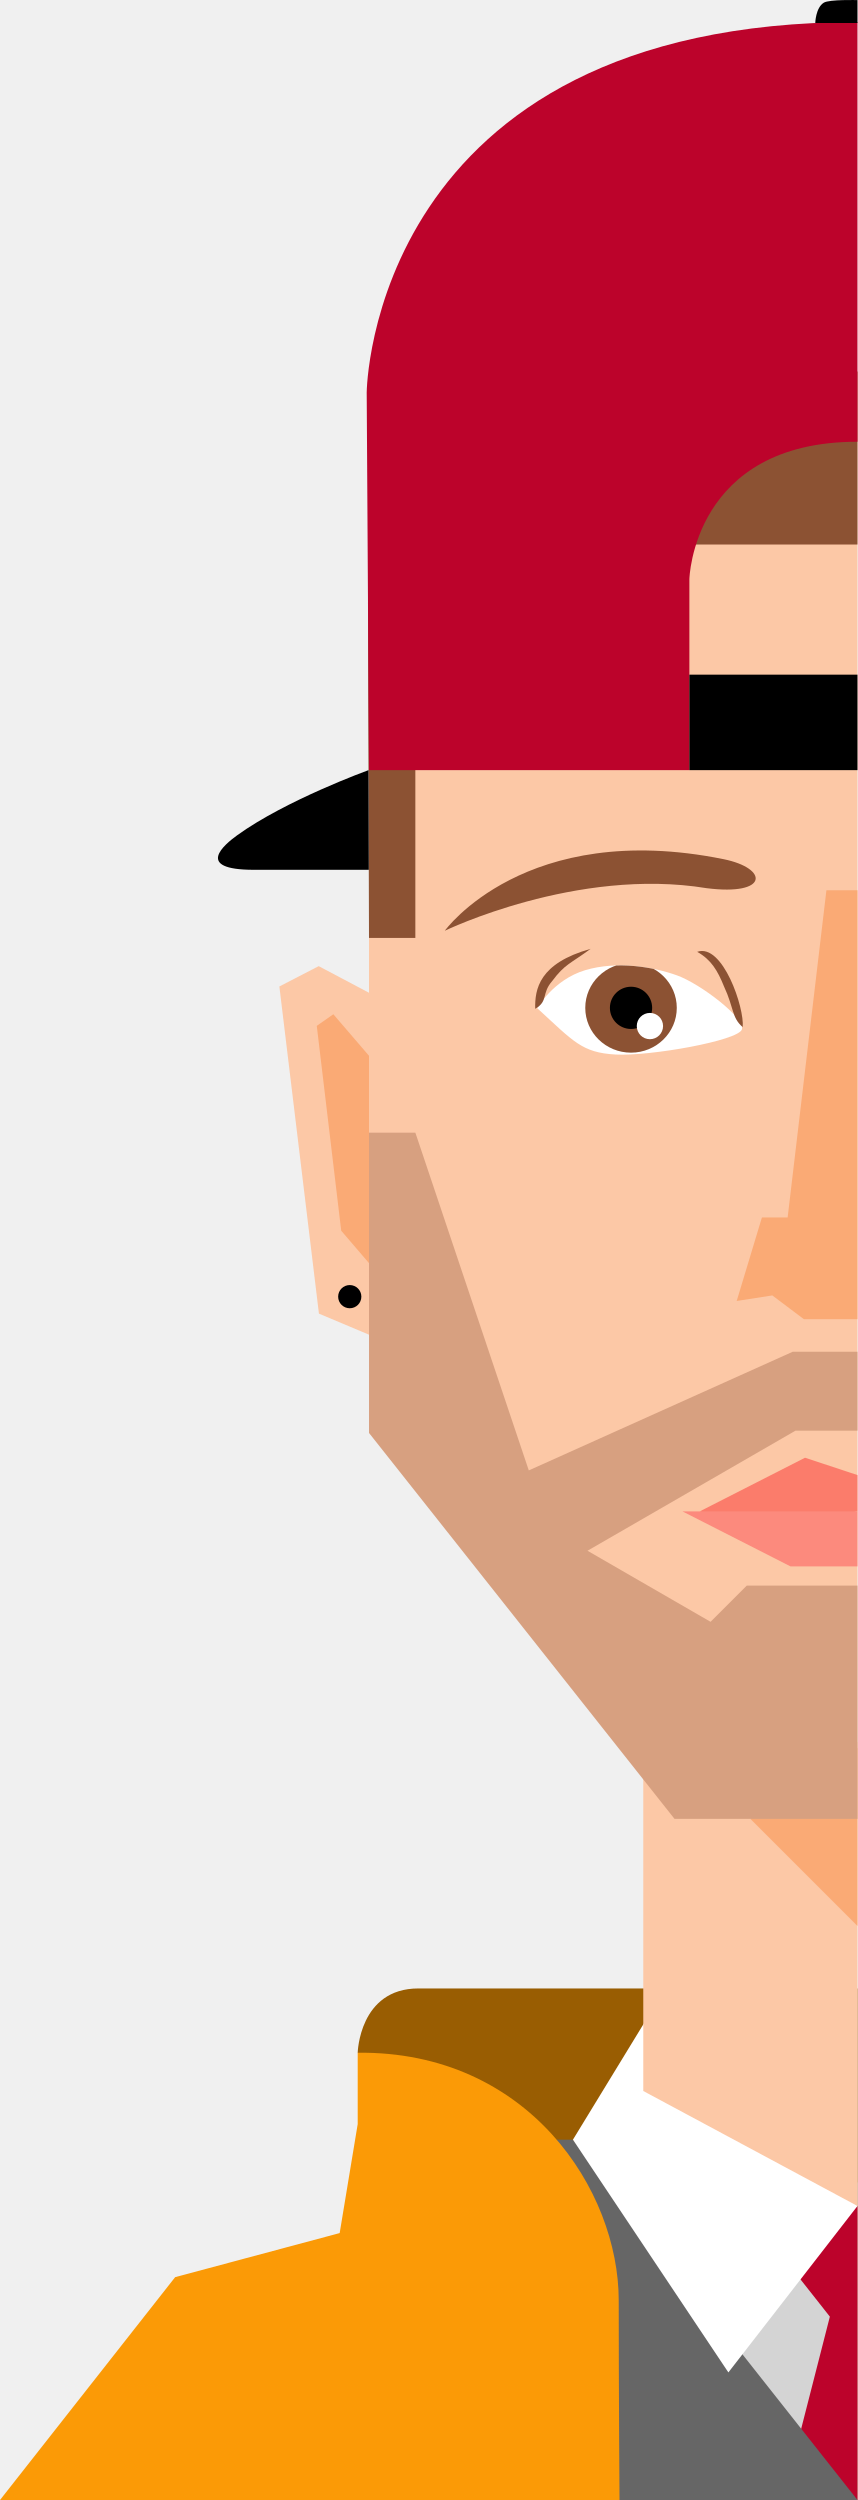
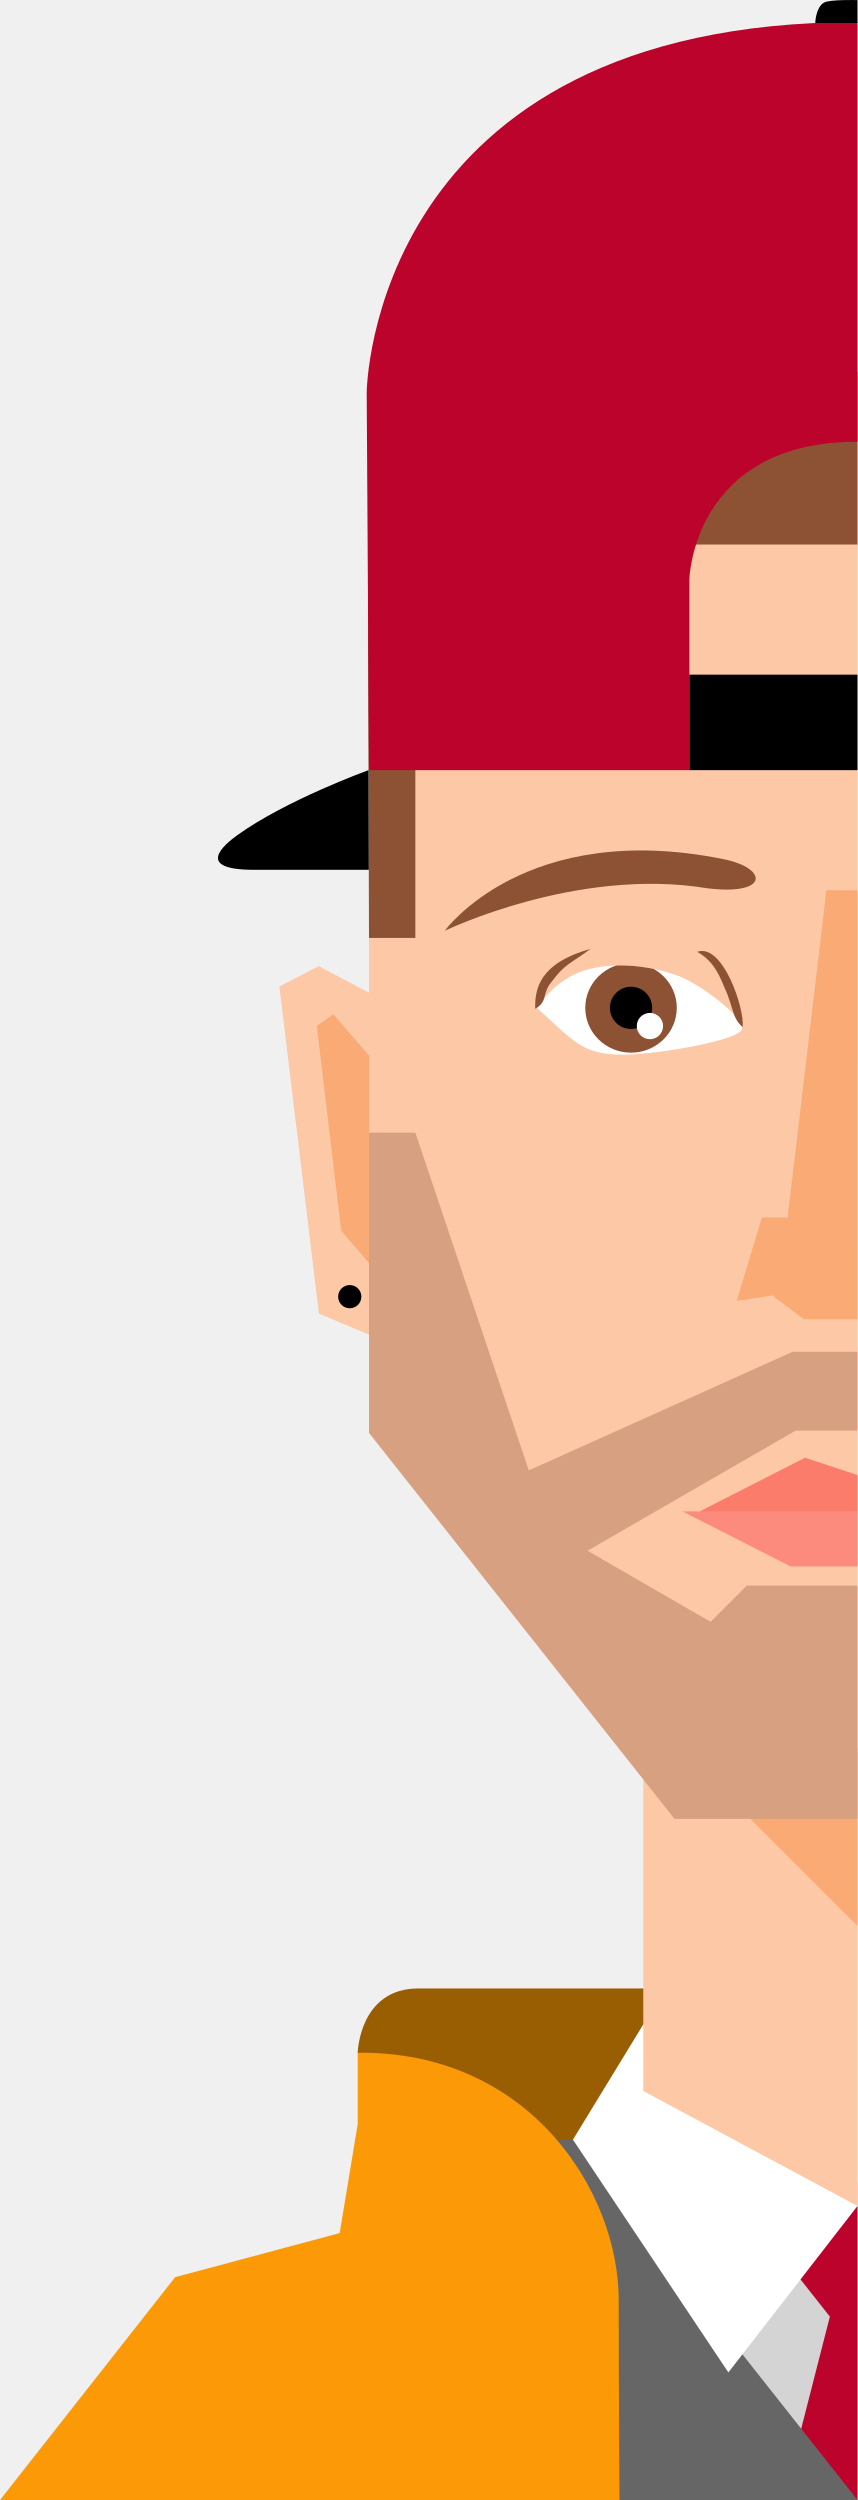
<svg xmlns="http://www.w3.org/2000/svg" xmlns:ns1="http://www.openswatchbook.org/uri/2009/osb" xmlns:xlink="http://www.w3.org/1999/xlink" id="svg8" version="1.1" viewBox="0 0 47.747 139.212" height="139.212mm" width="47.747mm">
  <defs id="defs2">
    <linearGradient ns1:paint="solid" id="linearGradient4406">
      <stop id="stop4404" offset="0" style="stop-color:#000000;stop-opacity:1;" />
    </linearGradient>
    <linearGradient ns1:paint="solid" id="linearGradient4354">
      <stop id="stop4352" offset="0" style="stop-color:#000000;stop-opacity:1;" />
    </linearGradient>
    <linearGradient gradientUnits="userSpaceOnUse" y2="194.738" x2="101.614" y1="194.738" x1="53.851" id="linearGradient4356" xlink:href="#linearGradient4354" />
    <clipPath id="clipPath5269" clipPathUnits="userSpaceOnUse">
      <path style="fill:#ffffff;fill-opacity:1;stroke:none;stroke-width:0.265px;stroke-linecap:butt;stroke-linejoin:miter;stroke-opacity:1" d="m 83.764,125.837 c 2.034,1.864 2.481,2.476 4.362,2.583 1.881,0.107 6.867,-0.772 7.04,-1.406 0.172,-0.634 -2.309,-2.529 -3.611,-2.999 -1.302,-0.47 -3.34,-0.823 -5.117,-0.292 -1.777,0.531 -2.674,2.115 -2.674,2.115 z" id="path5271" />
    </clipPath>
+     <clipPath id="clipPath5269-3" clipPathUnits="userSpaceOnUse">
+       <path style="fill:#ffffff;fill-opacity:1;stroke:none;stroke-width:0.265px;stroke-linecap:butt;stroke-linejoin:miter;stroke-opacity:1" d="m 83.764,125.837 c 2.034,1.864 2.481,2.476 4.362,2.583 1.881,0.107 6.867,-0.772 7.04,-1.406 0.172,-0.634 -2.309,-2.529 -3.611,-2.999 -1.302,-0.47 -3.34,-0.823 -5.117,-0.292 -1.777,0.531 -2.674,2.115 -2.674,2.115 z" id="path5271-6" />
+     </clipPath>
  </defs>
  <g transform="translate(-53.85053,-69.6988)" id="layer20">
    <path id="path4412" d="m 74.399,124.981 -2.802,-1.483 -2.19,1.132 2.203,18.218 2.789,1.174 2.581,-11.249 -2.581,-7.729" style="fill:#fcc8a6;fill-opacity:1;stroke:none;stroke-width:0.265px;stroke-linecap:butt;stroke-linejoin:miter;stroke-opacity:1" />
  </g>
  <g transform="translate(-53.85053,-69.6988)" id="layer22">
    <path id="path4512" d="m 72.412,126.177 -0.922,0.646 1.361,11.408 1.548,1.806 1.29,-7.264 -1.29,-4.283" style="fill:#faaa75;fill-opacity:1;stroke:none;stroke-width:0.265px;stroke-linecap:butt;stroke-linejoin:miter;stroke-opacity:1" />
  </g>
-   <g transform="translate(-53.85053,-69.6988)" id="layer21">
-     <ellipse ry="0.54" rx="0.613" cy="142.326" cx="73.786" id="path4505" style="fill:#fcc8a6;fill-opacity:1;stroke:none;stroke-width:0.265" />
+   <g style="display:inline" transform="translate(-53.85053,-69.6988)" id="layer21">
+     <circle r="0.646" cy="72.204" cx="19.476" id="path4509" style="fill:#000000;fill-opacity:1;stroke:none;stroke-width:0.265" transform="translate(53.85053,69.6988)" />
  </g>
  <g transform="translate(-53.85053,-69.6988)" style="display:inline" id="layer2">
-     <path id="path3530" d="m 88.348,208.911 c -3.338,-10.71 -6.628,-19.445 -14.579,-24.905 0,0 0.086,-3.581 3.38,-3.581 h 24.448 v 28.486 z" style="display:inline;fill:#995d02;fill-opacity:1;stroke:none;stroke-width:0.265px;stroke-linecap:butt;stroke-linejoin:miter;stroke-opacity:1" />
+     <path id="path3530" d="m 88.348,208.911 c -3.338,-10.71 -6.628,-19.445 -14.579,-24.905 0,0 0.086,-3.581 3.38,-3.581 h 16.503 l 7.945,28.486 z" style="display:inline;fill:#995d02;fill-opacity:1;stroke:none;stroke-width:0.265px;stroke-linecap:butt;stroke-linejoin:miter;stroke-opacity:1" />
  </g>
  <g transform="translate(-53.85053,-69.6988)" style="display:inline" id="layer4">
    <rect y="191.227" x="91.187" height="17.684" width="10.411" id="rect4364" style="fill:#d4d4d4;fill-opacity:1;stroke:none;stroke-width:0.185" />
  </g>
  <g transform="translate(-53.85053,-69.6988)" style="display:inline" id="layer5">
    <g id="g4373" />
    <path id="path4402" d="m 100.061,198.7 -2.612,10.211 h 4.149 v -16.372 l -4.832,1.983 z" style="fill:#bc032b;fill-opacity:1;stroke:none;stroke-width:0.265px;stroke-linecap:butt;stroke-linejoin:miter;stroke-opacity:1" />
  </g>
  <g transform="translate(-53.85053,-69.6988)" style="display:inline" id="layer8">
-     <path id="path4414" d="m 85.754,188.846 h -3.609 v 20.064 h 19.453 z" style="fill:#666666;fill-opacity:1;stroke:none;stroke-width:0.265px;stroke-linecap:butt;stroke-linejoin:miter;stroke-opacity:1" />
+     <path id="path4414" d="m 85.754,188.846 h -3.609 v 20.064 c 6.484,0 12.968,-10e-6 19.453,0 z" style="fill:#666666;fill-opacity:1;stroke:none;stroke-width:0.265px;stroke-linecap:butt;stroke-linejoin:miter;stroke-opacity:1" />
  </g>
  <g transform="translate(-53.85053,-69.6988)" style="display:inline" id="layer3">
    <path id="path3530-3" d="m 53.851,208.911 9.753,-12.409 9.161,-2.455 1.004,-6.068 v -3.974 c 9.495,-0.107 14.535,7.658 14.535,13.792 0,5.022 0.044,11.113 0.044,11.113 z" style="fill:#fb9a06;fill-opacity:1;stroke:none;stroke-width:0.265px;stroke-linecap:butt;stroke-linejoin:miter;stroke-opacity:1" />
  </g>
  <g transform="translate(-53.85053,-69.6988)" style="display:inline" id="layer7">
    <path id="path4411" d="m 101.598,192.539 -11.42,-10.94 -4.424,7.247 8.656,12.961 z" style="fill:#ffffff;fill-opacity:1;stroke:none;stroke-width:0.265px;stroke-linecap:butt;stroke-linejoin:miter;stroke-opacity:1" />
  </g>
  <g transform="translate(-53.85053,-69.6988)" style="display:inline" id="layer9">
-     <path id="path86" d="M 101.598,192.539 89.671,186.136 v -19.428 h 11.927 z" style="fill:#fcc8a6;fill-opacity:1;stroke:none;stroke-width:0.265px;stroke-linecap:butt;stroke-linejoin:miter;stroke-opacity:1" />
+     <path id="path86" d="M 101.598,192.539 89.671,186.136 v -19.428 l 11.927,0.332 z" style="fill:#fcc8a6;fill-opacity:1;stroke:none;stroke-width:0.265px;stroke-linecap:butt;stroke-linejoin:miter;stroke-opacity:1" />
  </g>
  <g transform="translate(-53.85053,-69.6988)" id="layer17">
    <path id="path4377" d="m 95.634,170.982 5.963,5.963 v -9.906 z" style="fill:#faaa75;fill-opacity:1;stroke:none;stroke-width:0.265px;stroke-linecap:butt;stroke-linejoin:miter;stroke-opacity:1" />
  </g>
  <g transform="translate(-53.85053,-69.6988)" style="display:inline;opacity:1" id="layer11">
    <path id="path1032" d="M 101.598,167.93 82.106,155.515 74.399,132.772 V 112.584 L 101.598,90.386 Z" style="fill:#fcc8a6;fill-opacity:1;stroke:none;stroke-width:0.265px;stroke-linecap:butt;stroke-linejoin:miter;stroke-opacity:1" />
  </g>
  <g transform="translate(-53.85053,-69.6988)" style="display:inline" id="layer12">
    <path id="path1035" d="m 74.399,132.772 h 2.581 l 6.316,18.806 14.696,-6.607 h 3.606 v 4.396 h -3.454 l -11.579,6.685 6.853,3.957 2.016,-2.016 h 6.164 v 12.988 H 91.409 L 74.399,149.493 v -16.721 0" style="display:inline;opacity:1;fill:#d7a080;fill-opacity:1;stroke:none;stroke-width:0.265px;stroke-linecap:butt;stroke-linejoin:miter;stroke-opacity:1" />
  </g>
  <g transform="translate(-53.85053,-69.6988)" style="display:inline" id="layer13">
    <path id="path1039" d="M 76.979,103.242 V 121.927 h -2.581 l -0.057,-18.685 h 2.638" style="fill:#8c5233;fill-opacity:1;stroke:none;stroke-width:0.21px;stroke-linecap:butt;stroke-linejoin:miter;stroke-opacity:1" />
    <rect y="90.386" x="90.514" height="9.634" width="11.084" id="rect1050" style="fill:#8c5233;fill-opacity:1;stroke:none;stroke-width:0.265" />
  </g>
  <g transform="translate(-53.85053,-69.6988)" style="display:inline" id="layer14">
    <path id="path1042" d="m 74.399,112.584 h 17.839 v -10.634 c 0,0 0.182,-7.653 9.36,-7.653 V 70.927 c -27.16,0 -27.328,20.624 -27.328,20.624 z" style="fill:#bc032b;fill-opacity:1;stroke:none;stroke-width:0.265px;stroke-linecap:butt;stroke-linejoin:miter;stroke-opacity:1" />
  </g>
  <g transform="translate(-53.85053,-69.6988)" style="display:inline" id="layer15">
    <path d="m 101.598,112.584 v 0 h -9.36 v -5.317 h 9.36 v 5.317" style="fill:#000000;fill-opacity:1;stroke:none;stroke-width:0.265px;stroke-linecap:butt;stroke-linejoin:miter;stroke-opacity:1" id="path1045" />
  </g>
  <g transform="translate(-53.85053,-69.6988)" style="display:inline" id="layer16">
    <path id="path1053" d="m 74.37,112.584 c 0,0 -4.61,1.672 -7.315,3.629 -0.701,0.507 -2.419,1.921 0.932,1.921 h 6.4 z" style="fill:#000000;fill-opacity:1;stroke:none;stroke-width:0.265px;stroke-linecap:butt;stroke-linejoin:miter;stroke-opacity:1" />
  </g>
  <g transform="translate(-53.85053,-69.6988)" id="layer24">
    <path id="path4520" d="m 101.598,69.704 c 0,0 -1.561,-0.045 -1.871,0.143 C 99.269,70.126 99.248,70.98 99.248,70.98 h 2.35" style="fill:#000000;fill-opacity:1;stroke:none;stroke-width:0.339px;stroke-linecap:butt;stroke-linejoin:miter;stroke-opacity:1" />
  </g>
  <g transform="translate(-53.85053,-69.6988)" style="display:inline" id="layer18">
    <path id="path4395" d="m 101.598,151.838 -2.92,-0.966 -5.861,2.987 3.163,1.066 5.618,-1.066 v -2.021" style="fill:#fb7c6b;fill-opacity:1;stroke:none;stroke-width:0.265px;stroke-linecap:butt;stroke-linejoin:miter;stroke-opacity:1" />
  </g>
  <g transform="translate(-53.85053,-69.6988)" style="display:inline" id="layer19">
    <path id="path4398" d="m 101.598,156.925 h -3.726 l -6.022,-3.066 h 9.748 z" style="fill:#fc8a7d;fill-opacity:1;stroke:none;stroke-width:0.265px;stroke-linecap:butt;stroke-linejoin:miter;stroke-opacity:1" />
  </g>
  <g transform="translate(-53.85053,-69.6988)" id="layer23">
    <path id="path4515" d="m 101.598,119.273 h -1.729 l -2.159,18.219 h -1.432 l -1.405,4.651 1.985,-0.308 1.756,1.322 h 2.983 z" style="fill:#faaa75;fill-opacity:1;stroke:none;stroke-width:0.265px;stroke-linecap:butt;stroke-linejoin:miter;stroke-opacity:1" />
  </g>
  <g transform="translate(-53.85053,-69.6988)" id="layer25">
    <path id="path4523" d="m 94.135,117.54 c -11.039,-2.231 -15.517,3.988 -15.517,3.988 0,0 7.351,-3.56 14.58,-2.371 3.469,0.441 3.47,-1.105 0.937,-1.617 z" style="fill:#8c5233;fill-opacity:1;stroke:none;stroke-width:0.265px;stroke-linecap:butt;stroke-linejoin:miter;stroke-opacity:1" />
  </g>
  <g transform="translate(-53.85053,-69.6988)" style="display:inline" id="layer26">
    <path id="path4526" d="m 83.764,125.837 c 2.034,1.864 2.481,2.476 4.362,2.583 1.881,0.107 6.867,-0.772 7.04,-1.406 0.172,-0.634 -2.309,-2.529 -3.611,-2.999 -1.302,-0.47 -3.34,-0.823 -5.117,-0.292 -1.777,0.531 -2.674,2.115 -2.674,2.115 z" style="fill:#ffffff;fill-opacity:1;stroke:none;stroke-width:0.265px;stroke-linecap:butt;stroke-linejoin:miter;stroke-opacity:1" />
  </g>
  <g transform="translate(-53.85053,-69.6988)" style="display:inline" id="layer27">
    <ellipse clip-path="url(#clipPath5269)" ry="2.495" rx="2.548" cy="125.821" cx="88.989" id="path4533" style="opacity:1;fill:#8c5233;fill-opacity:1;stroke:none;stroke-width:0.31" />
  </g>
  <g transform="translate(-53.85053,-69.6988)" id="g4591" style="display:inline" />
  <g transform="translate(-53.85053,-69.6988)" id="layer28">
    <circle r="1.176" cy="125.821" cx="88.989" id="path4550" style="fill:#000000;stroke-width:0.178" />
  </g>
  <g style="display:inline" transform="translate(-53.85053,-69.6988)" id="layer29">
    <circle r="0.732" cy="126.835" cx="90.041" id="path4553" style="fill:#ffffff;stroke-width:0.265" />
  </g>
-   <g transform="translate(-53.85053,-69.6988)" id="layer30">
+   <g style="display:inline" transform="translate(-53.85053,-69.6988)" id="layer30">
    <path id="path4556" d="m 83.653,125.874 c -0.024,-1.092 0.207,-2.533 3.087,-3.34 -1.147,0.845 -1.428,0.839 -2.143,1.797 -0.611,0.704 -0.198,1.11 -0.944,1.543 z" style="fill:#8c5233;fill-opacity:1;stroke:none;stroke-width:0.281px;stroke-linecap:butt;stroke-linejoin:miter;stroke-opacity:1" />
    <path id="path4556-3" d="m 95.207,126.891 c 0.11,-1.053 -1.113,-4.692 -2.534,-4.19 0.778,0.436 1.14,1.047 1.497,1.936 0.554,1.184 0.423,1.739 1.037,2.254 z" style="fill:#8c5233;fill-opacity:1;stroke:none;stroke-width:0.293px;stroke-linecap:butt;stroke-linejoin:miter;stroke-opacity:1" />
  </g>
-   <circle r="0.646" cy="72.204" cx="19.476" id="path4509" style="fill:#000000;fill-opacity:1;stroke:none;stroke-width:0.265" />
</svg>
